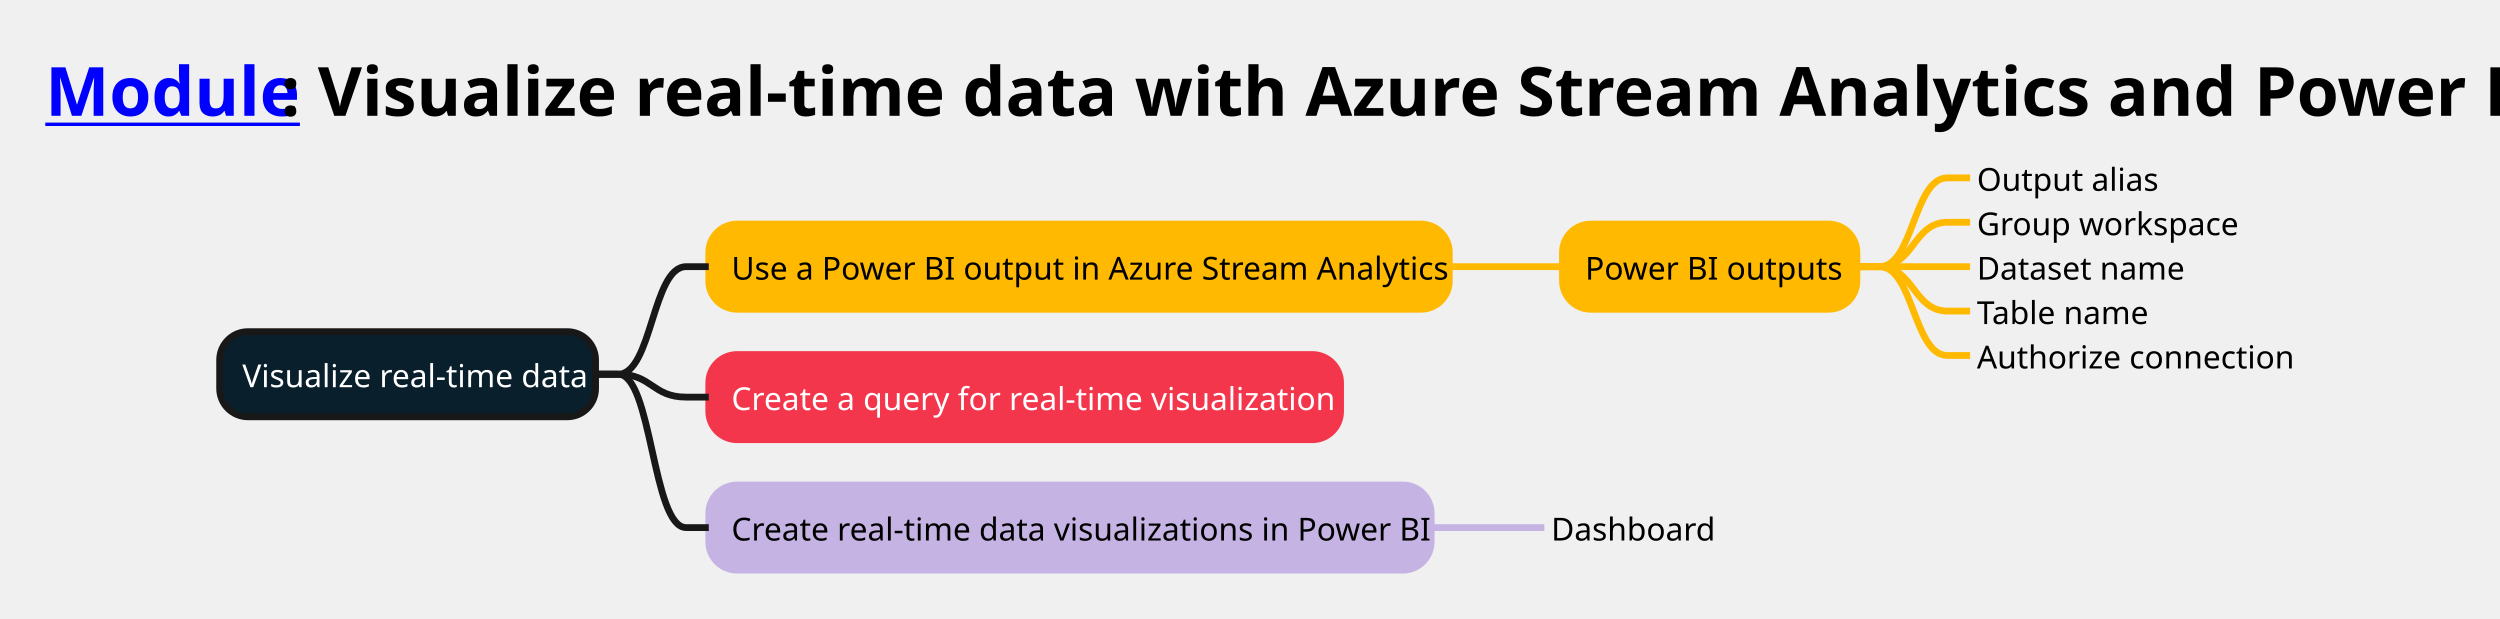
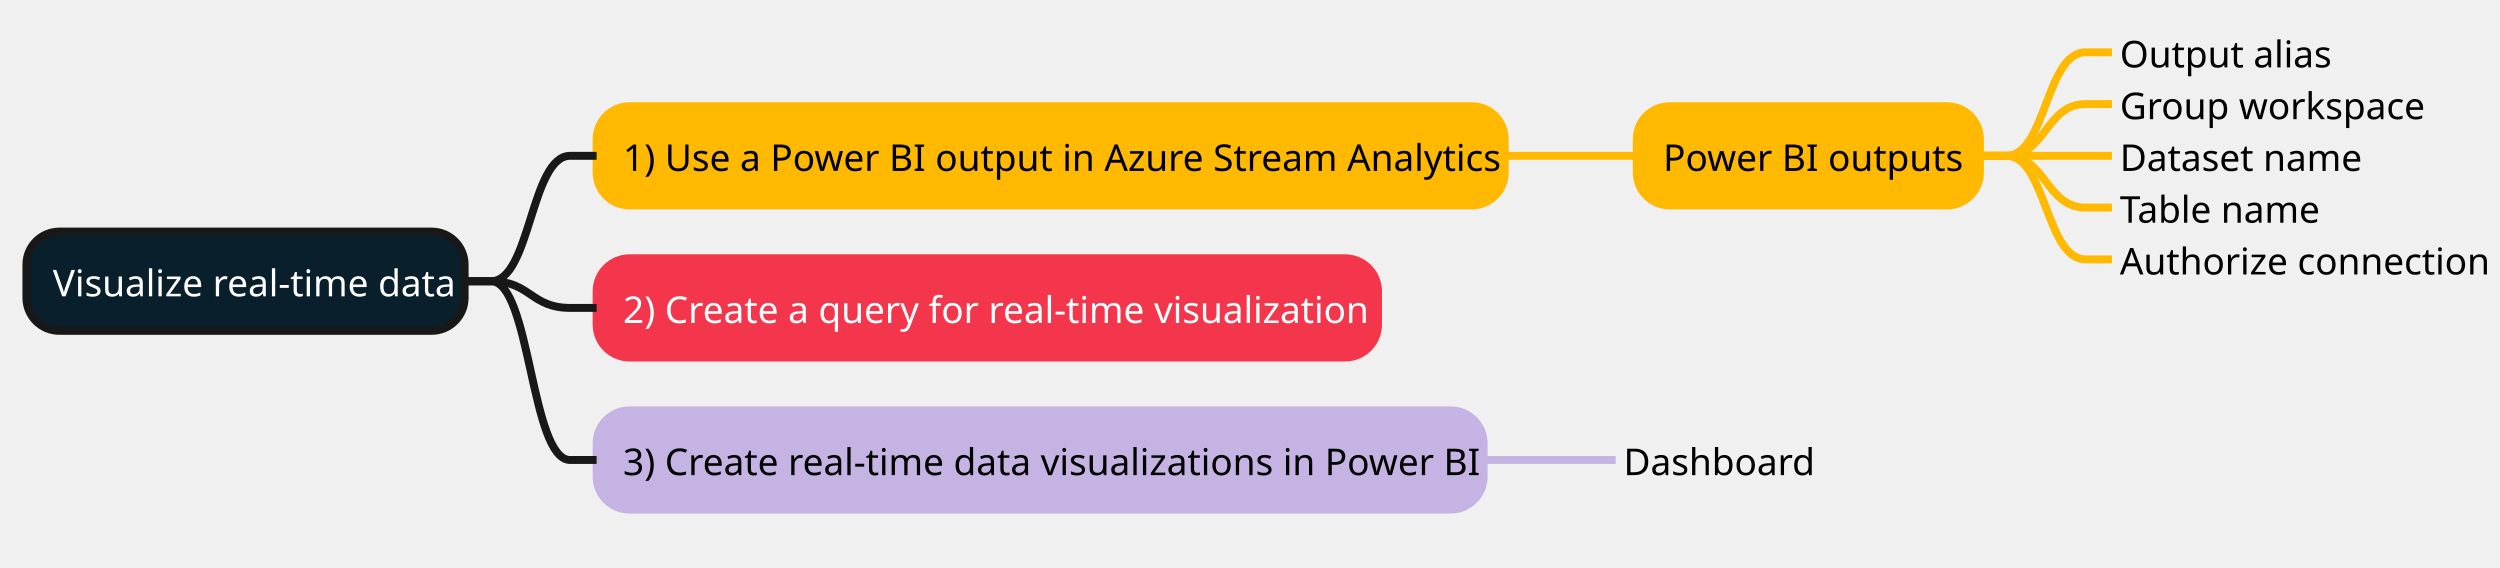
- <svg xmlns="http://www.w3.org/2000/svg" xmlns:xlink="http://www.w3.org/1999/xlink" contentStyleType="text/css" height="273px" preserveAspectRatio="none" style="width:1104px;height:273px;background:#FFFFFF;" version="1.1" viewBox="0 0 1104 273" width="1104px" zoomAndPan="magnify">
+ <svg xmlns="http://www.w3.org/2000/svg" contentStyleType="text/css" height="215px" preserveAspectRatio="none" style="width:947px;height:215px;background:#FFFFFF;" version="1.1" viewBox="0 0 947 215" width="947px" zoomAndPan="magnify">
  <defs />
  <g>
-     <rect fill="none" height="47.734" id="_title" style="stroke:none;stroke-width:1.0;" width="1071" x="15" y="15" />
-     <a href="https://learn.microsoft.com/training/modules/visualize-real-time-data-azure-stream-analytics-power-bi/" target="_top" title="https://learn.microsoft.com/training/modules/visualize-real-time-data-azure-stream-analytics-power-bi/" xlink:actuate="onRequest" xlink:href="https://learn.microsoft.com/training/modules/visualize-real-time-data-azure-stream-analytics-power-bi/" xlink:show="new" xlink:title="https://learn.microsoft.com/training/modules/visualize-real-time-data-azure-stream-analytics-power-bi/" xlink:type="simple">
-       <text fill="#0000FF" font-family="sans-serif" font-size="30" font-weight="bold" lengthAdjust="spacing" text-decoration="underline" textLength="104" x="20" y="51.143">Module</text>
-     </a>
-     <text fill="#000000" font-family="sans-serif" font-size="30" font-weight="bold" lengthAdjust="spacing" textLength="957" x="124" y="51.143">: Visualize real-time data with Azure Stream Analytics and Power BI</text>
-     <rect fill="#091F2C" height="37.609" rx="12.5" ry="12.5" style="stroke:#181818;stroke-width:3.0;" width="166" x="97" y="146.453" />
-     <text fill="#FFFFFF" font-family="sans-serif" font-size="14" lengthAdjust="spacing" textLength="146" x="107" y="170.986">Visualize real-time data</text>
-     <rect fill="#FFB900" height="37.609" rx="12.5" ry="12.5" style="stroke:#FFB900;stroke-width:3.0;" width="327" x="313" y="98.953" />
-     <text fill="#000000" font-family="sans-serif" font-size="14" lengthAdjust="spacing" textLength="303" x="323" y="123.486">Use a Power BI output in Azure Stream Analytics</text>
-     <rect fill="#FFB900" height="37.609" rx="12.5" ry="12.5" style="stroke:#FFB900;stroke-width:3.0;" width="130" x="690" y="98.953" />
-     <text fill="#000000" font-family="sans-serif" font-size="14" lengthAdjust="spacing" textLength="106" x="700" y="123.486">Power BI outputs</text>
-     <text fill="#000000" font-family="sans-serif" font-size="14" lengthAdjust="spacing" textLength="76" x="873" y="84.268">Output alias</text>
-     <path d="M820,117.758 L830,117.758 C845,117.758 845,78.539 860,78.539 L870,78.539 " fill="none" style="stroke:#FFB900;stroke-width:3.0;" />
-     <text fill="#000000" font-family="sans-serif" font-size="14" lengthAdjust="spacing" textLength="111" x="873" y="103.877">Group workspace</text>
-     <path d="M820,117.758 L830,117.758 C845,117.758 845,98.148 860,98.148 L870,98.148 " fill="none" style="stroke:#FFB900;stroke-width:3.0;" />
-     <text fill="#000000" font-family="sans-serif" font-size="14" lengthAdjust="spacing" textLength="88" x="873" y="123.486">Dataset name</text>
-     <path d="M820,117.758 L830,117.758 C845,117.758 845,117.758 860,117.758 L870,117.758 " fill="none" style="stroke:#FFB900;stroke-width:3.0;" />
-     <text fill="#000000" font-family="sans-serif" font-size="14" lengthAdjust="spacing" textLength="75" x="873" y="143.096">Table name</text>
-     <path d="M820,117.758 L830,117.758 C845,117.758 845,137.367 860,137.367 L870,137.367 " fill="none" style="stroke:#FFB900;stroke-width:3.0;" />
-     <text fill="#000000" font-family="sans-serif" font-size="14" lengthAdjust="spacing" textLength="132" x="873" y="162.705">Authorize connection</text>
-     <path d="M820,117.758 L830,117.758 C845,117.758 845,156.977 860,156.977 L870,156.977 " fill="none" style="stroke:#FFB900;stroke-width:3.0;" />
-     <path d="M640,117.758 L650,117.758 C665,117.758 665,117.758 680,117.758 L690,117.758 " fill="none" style="stroke:#FFB900;stroke-width:3.0;" />
-     <path d="M263,165.258 L273,165.258 C288,165.258 288,117.758 303,117.758 L313,117.758 " fill="none" style="stroke:#181818;stroke-width:3.0;" />
-     <rect fill="#F4364C" height="37.609" rx="12.5" ry="12.5" style="stroke:#F4364C;stroke-width:3.0;" width="279" x="313" y="156.562" />
-     <text fill="#FFFFFF" font-family="sans-serif" font-size="14" lengthAdjust="spacing" textLength="255" x="323" y="181.096">Create a query for real-time visualization</text>
-     <path d="M263,165.258 L273,165.258 C288,165.258 288,175.367 303,175.367 L313,175.367 " fill="none" style="stroke:#181818;stroke-width:3.0;" />
-     <rect fill="#C5B4E3" height="37.609" rx="12.5" ry="12.5" style="stroke:#C5B4E3;stroke-width:3.0;" width="319" x="313" y="214.172" />
-     <text fill="#000000" font-family="sans-serif" font-size="14" lengthAdjust="spacing" textLength="295" x="323" y="238.705">Create real-time data visualizations in Power BI</text>
-     <text fill="#000000" font-family="sans-serif" font-size="14" lengthAdjust="spacing" textLength="70" x="685" y="238.705">Dashboard</text>
-     <path d="M632,232.977 L642,232.977 C657,232.977 657,232.977 672,232.977 L682,232.977 " fill="none" style="stroke:#C5B4E3;stroke-width:3.0;" />
-     <path d="M263,165.258 L273,165.258 C288,165.258 288,232.977 303,232.977 L313,232.977 " fill="none" style="stroke:#181818;stroke-width:3.0;" />
+     <rect fill="#091F2C" height="37.609" rx="12.5" ry="12.5" style="stroke:#181818;stroke-width:3.0;" width="166" x="10" y="87.719" />
+     <text fill="#FFFFFF" font-family="sans-serif" font-size="14" lengthAdjust="spacing" textLength="146" x="20" y="112.252">Visualize real-time data</text>
+     <rect fill="#FFB900" height="37.609" rx="12.5" ry="12.5" style="stroke:#FFB900;stroke-width:3.0;" width="344" x="226" y="40.219" />
+     <text fill="#000000" font-family="sans-serif" font-size="14" lengthAdjust="spacing" textLength="320" x="236" y="64.752">1) Use a Power BI output in Azure Stream Analytics</text>
+     <rect fill="#FFB900" height="37.609" rx="12.5" ry="12.5" style="stroke:#FFB900;stroke-width:3.0;" width="130" x="620" y="40.219" />
+     <text fill="#000000" font-family="sans-serif" font-size="14" lengthAdjust="spacing" textLength="106" x="630" y="64.752">Power BI outputs</text>
+     <text fill="#000000" font-family="sans-serif" font-size="14" lengthAdjust="spacing" textLength="76" x="803" y="25.533">Output alias</text>
+     <path d="M750,59.023 L760,59.023 C775,59.023 775,19.805 790,19.805 L800,19.805 " fill="none" style="stroke:#FFB900;stroke-width:3.0;" />
+     <text fill="#000000" font-family="sans-serif" font-size="14" lengthAdjust="spacing" textLength="111" x="803" y="45.143">Group workspace</text>
+     <path d="M750,59.023 L760,59.023 C775,59.023 775,39.414 790,39.414 L800,39.414 " fill="none" style="stroke:#FFB900;stroke-width:3.0;" />
+     <text fill="#000000" font-family="sans-serif" font-size="14" lengthAdjust="spacing" textLength="88" x="803" y="64.752">Dataset name</text>
+     <path d="M750,59.023 L760,59.023 C775,59.023 775,59.023 790,59.023 L800,59.023 " fill="none" style="stroke:#FFB900;stroke-width:3.0;" />
+     <text fill="#000000" font-family="sans-serif" font-size="14" lengthAdjust="spacing" textLength="75" x="803" y="84.361">Table name</text>
+     <path d="M750,59.023 L760,59.023 C775,59.023 775,78.633 790,78.633 L800,78.633 " fill="none" style="stroke:#FFB900;stroke-width:3.0;" />
+     <text fill="#000000" font-family="sans-serif" font-size="14" lengthAdjust="spacing" textLength="132" x="803" y="103.971">Authorize connection</text>
+     <path d="M750,59.023 L760,59.023 C775,59.023 775,98.242 790,98.242 L800,98.242 " fill="none" style="stroke:#FFB900;stroke-width:3.0;" />
+     <path d="M570,59.023 L580,59.023 C595,59.023 595,59.023 610,59.023 L620,59.023 " fill="none" style="stroke:#FFB900;stroke-width:3.0;" />
+     <path d="M176,106.523 L186,106.523 C201,106.523 201,59.023 216,59.023 L226,59.023 " fill="none" style="stroke:#181818;stroke-width:3.0;" />
+     <rect fill="#F4364C" height="37.609" rx="12.5" ry="12.5" style="stroke:#F4364C;stroke-width:3.0;" width="296" x="226" y="97.828" />
+     <text fill="#FFFFFF" font-family="sans-serif" font-size="14" lengthAdjust="spacing" textLength="272" x="236" y="122.361">2) Create a query for real-time visualization</text>
+     <path d="M176,106.523 L186,106.523 C201,106.523 201,116.633 216,116.633 L226,116.633 " fill="none" style="stroke:#181818;stroke-width:3.0;" />
+     <rect fill="#C5B4E3" height="37.609" rx="12.5" ry="12.5" style="stroke:#C5B4E3;stroke-width:3.0;" width="336" x="226" y="155.438" />
+     <text fill="#000000" font-family="sans-serif" font-size="14" lengthAdjust="spacing" textLength="312" x="236" y="179.971">3) Create real-time data visualizations in Power BI</text>
+     <text fill="#000000" font-family="sans-serif" font-size="14" lengthAdjust="spacing" textLength="70" x="615" y="179.971">Dashboard</text>
+     <path d="M562,174.242 L572,174.242 C587,174.242 587,174.242 602,174.242 L612,174.242 " fill="none" style="stroke:#C5B4E3;stroke-width:3.0;" />
+     <path d="M176,106.523 L186,106.523 C201,106.523 201,174.242 216,174.242 L226,174.242 " fill="none" style="stroke:#181818;stroke-width:3.0;" />
  </g>
</svg>
